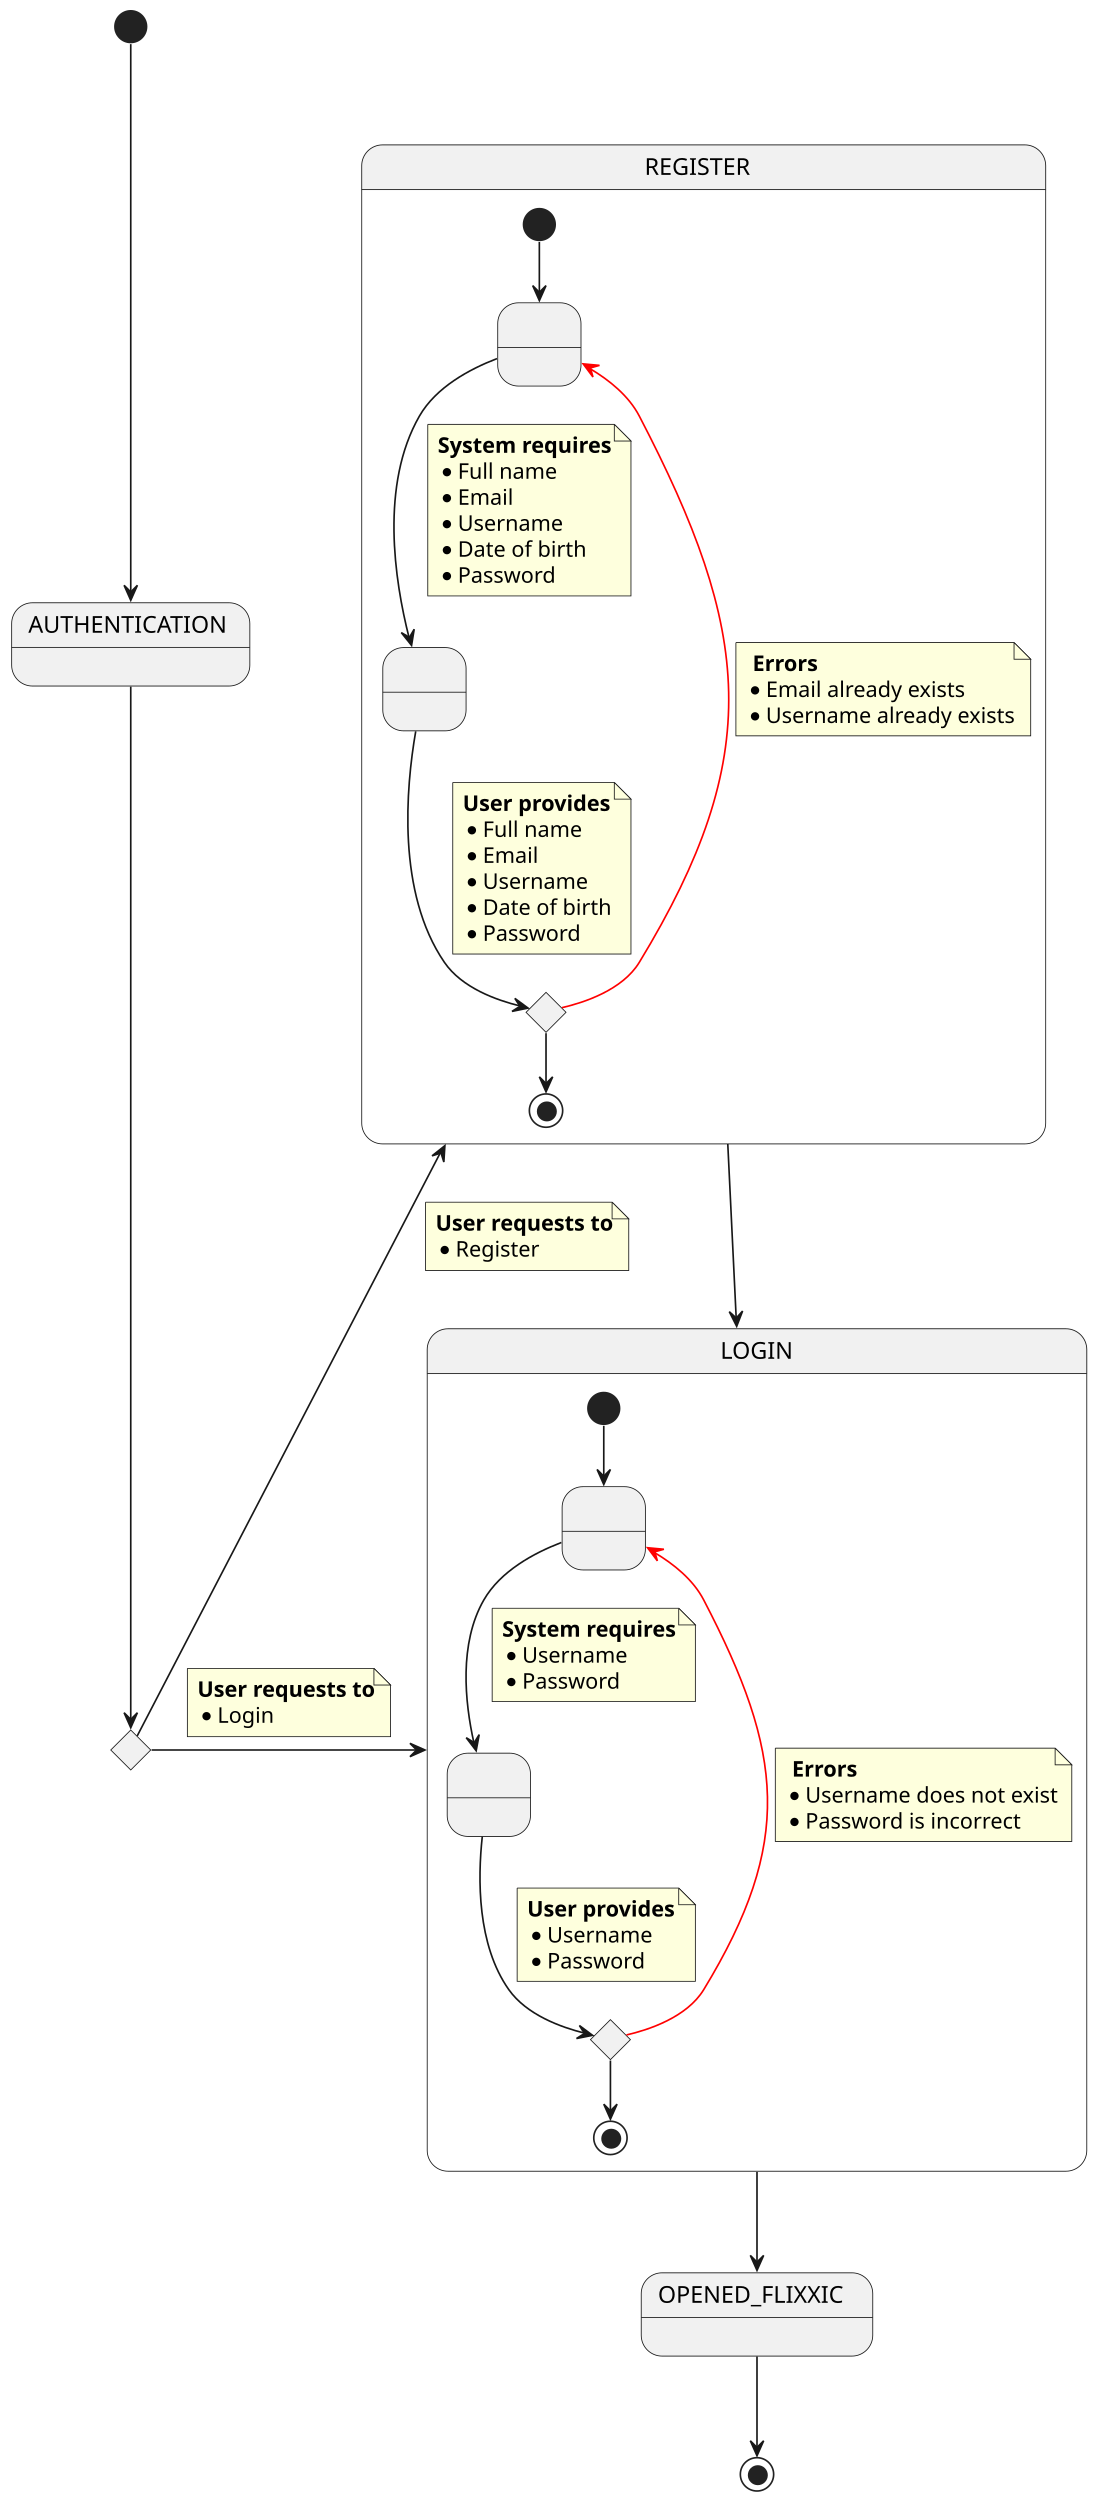
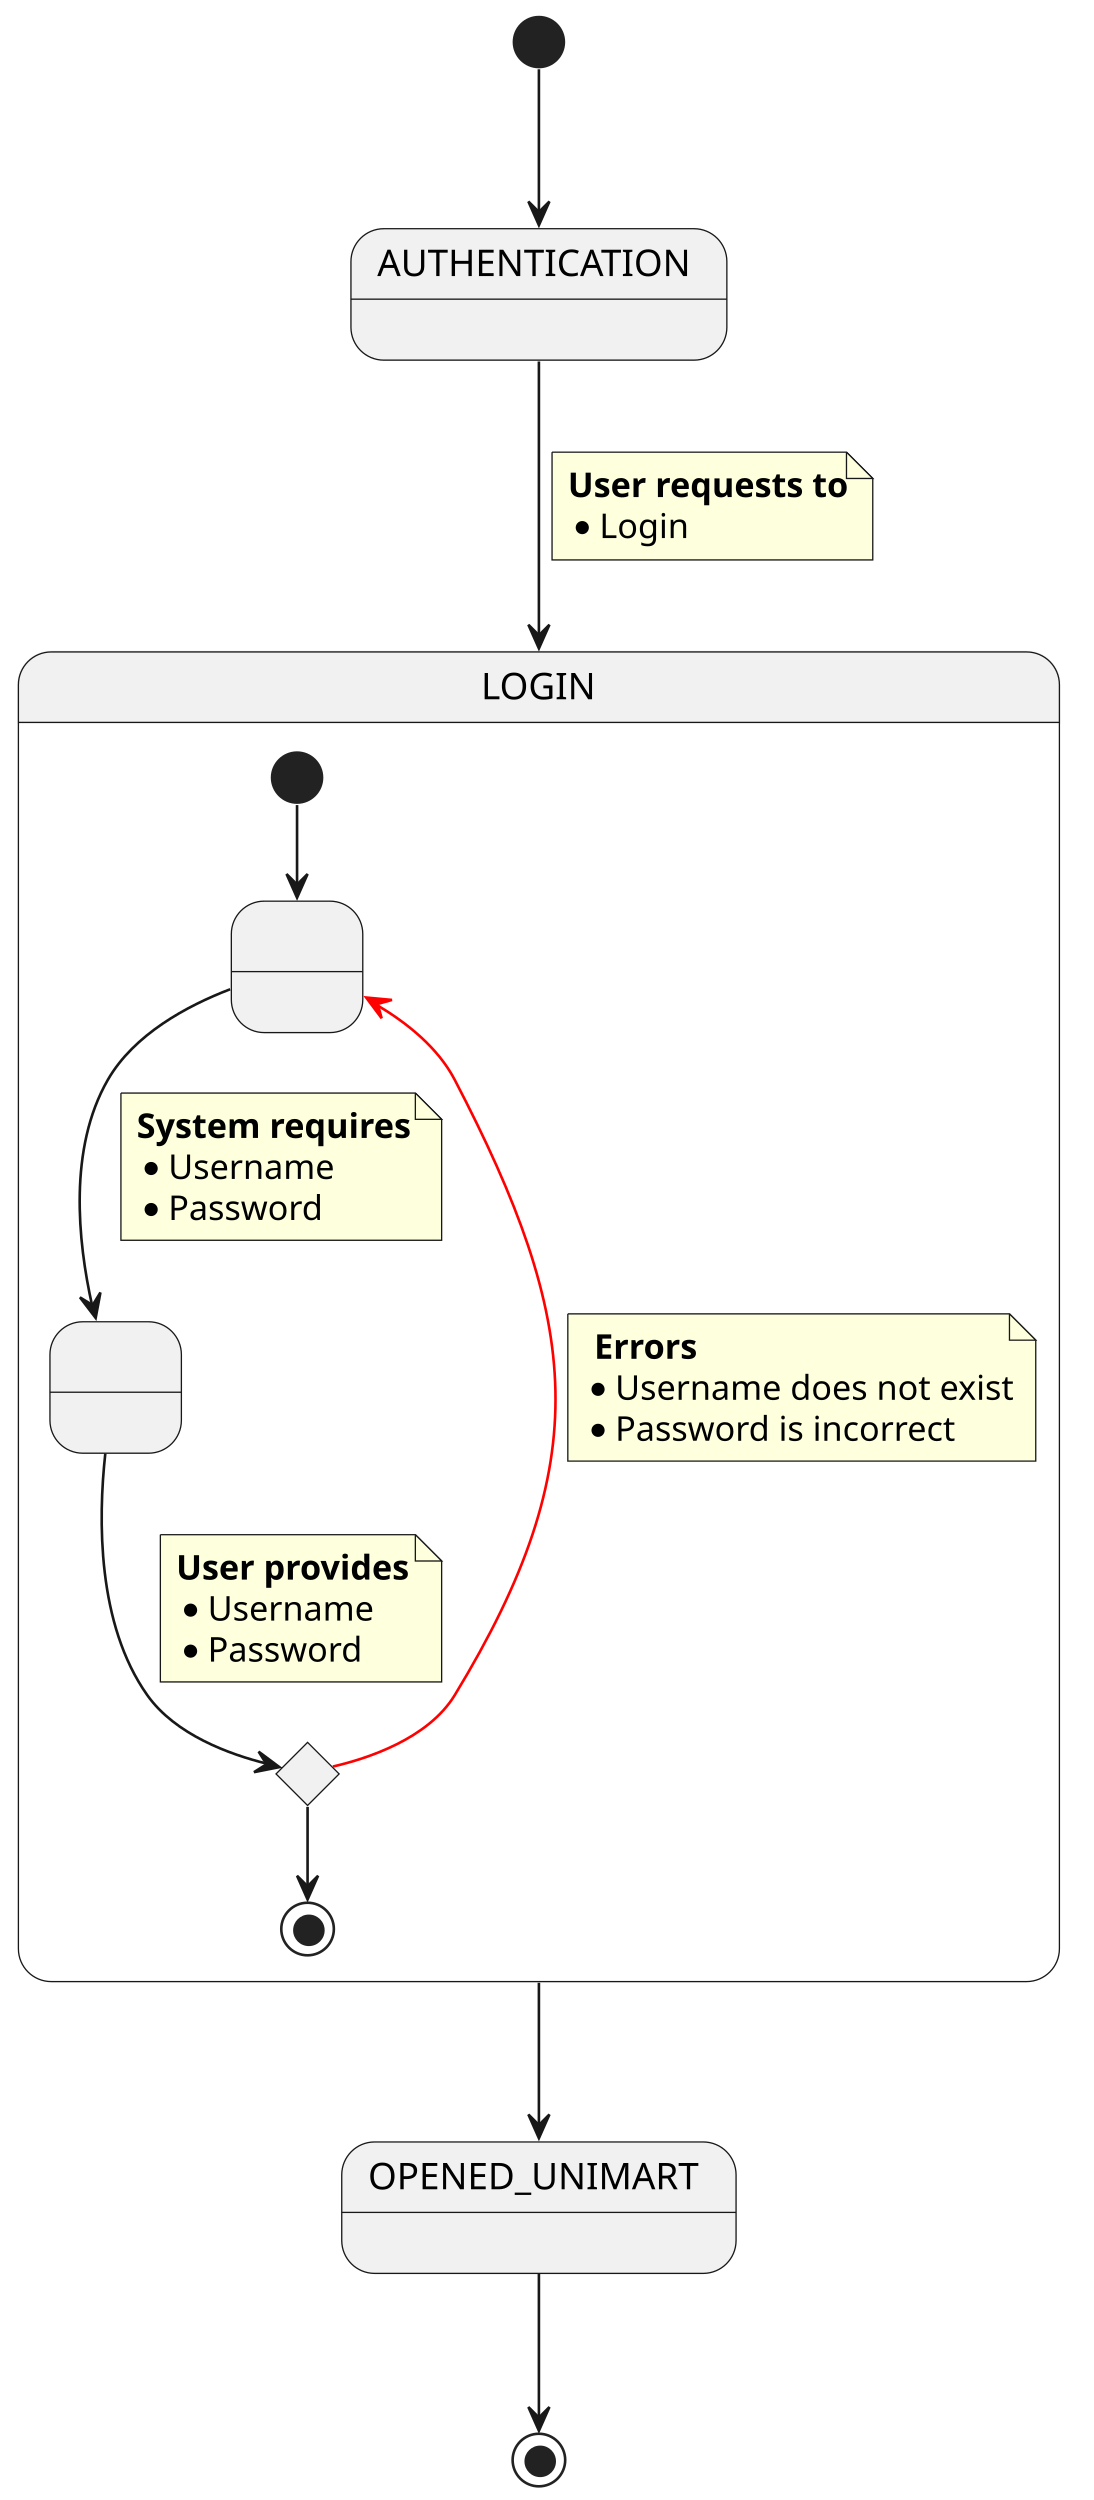
- <svg xmlns="http://www.w3.org/2000/svg" contentStyleType="text/css" height="1501px" preserveAspectRatio="none" style="width:666px;height:1501px;background:#FFFFFF;" version="1.1" viewBox="0 0 666 1501" width="666px" zoomAndPan="magnify">
+ <svg xmlns="http://www.w3.org/2000/svg" contentStyleType="text/css" height="951px" preserveAspectRatio="none" style="width:416px;height:951px;background:#FFFFFF;" version="1.1" viewBox="0 0 416 951" width="416px" zoomAndPan="magnify">
  <defs />
  <g>
    <g id="AUTHENTICATION">
-       <rect fill="#F1F1F1" height="50" rx="12.5" ry="12.5" style="stroke:#181818;stroke-width:0.5;" width="143" x="7" y="361.9" />
-       <line style="stroke:#181818;stroke-width:0.5;" x1="7" x2="150" y1="388.7" y2="388.7" />
-       <text fill="#000000" font-family="sans-serif" font-size="14" lengthAdjust="spacing" textLength="123" x="17" y="379.906">AUTHENTICATION</text>
+       <rect fill="#F1F1F1" height="50" rx="12.5" ry="12.5" style="stroke:#181818;stroke-width:0.5;" width="143" x="133.5" y="87" />
+       <line style="stroke:#181818;stroke-width:0.5;" x1="133.5" x2="276.5" y1="113.8" y2="113.8" />
+       <text fill="#000000" font-family="sans-serif" font-size="14" lengthAdjust="spacing" textLength="123" x="143.5" y="105.006">AUTHENTICATION</text>
    </g>
-     <g id="OPENED_FLIXXIC">
-       <rect fill="#F1F1F1" height="50" rx="12.5" ry="12.5" style="stroke:#181818;stroke-width:0.5;" width="139" x="385" y="1364.6" />
-       <line style="stroke:#181818;stroke-width:0.5;" x1="385" x2="524" y1="1391.4" y2="1391.4" />
-       <text fill="#000000" font-family="sans-serif" font-size="14" lengthAdjust="spacing" textLength="119" x="395" y="1382.606">OPENED_FLIXXIC</text>
+     <g id="OPENED_UNIMART">
+       <rect fill="#F1F1F1" height="50" rx="12.5" ry="12.5" style="stroke:#181818;stroke-width:0.5;" width="150" x="130" y="814.8" />
+       <line style="stroke:#181818;stroke-width:0.5;" x1="130" x2="280" y1="841.6" y2="841.6" />
+       <text fill="#000000" font-family="sans-serif" font-size="14" lengthAdjust="spacing" textLength="130" x="140" y="832.806">OPENED_UNIMART</text>
    </g>
-     <ellipse cx="78.5" cy="16" fill="#222222" rx="10" ry="10" style="stroke:none;stroke-width:1.0;" />
-     <g id="elem_register">
-       <polygon fill="#F1F1F1" points="78.5,1038.7,90.5,1050.7,78.5,1062.7,66.5,1050.7,78.5,1038.7" style="stroke:#181818;stroke-width:0.5;" />
-     </g>
-     <ellipse cx="454.5" cy="1485.6" fill="none" rx="10" ry="10" style="stroke:#222222;stroke-width:1.0;" />
-     <ellipse cx="455" cy="1486.1" fill="#222222" rx="6" ry="6" style="stroke:none;stroke-width:1.0;" />
-     <path d="M229.68,87 L615.33,87 A12.5,12.5 0 0 1 627.83,99.5 L627.83,113.8 L217.18,113.8 L217.18,99.5 A12.5,12.5 0 0 1 229.68,87 " fill="#F1F1F1" style="stroke:#F1F1F1;stroke-width:1.0;" />
-     <rect fill="none" height="599.8" rx="12.5" ry="12.5" style="stroke:#181818;stroke-width:0.5;" width="410.65" x="217.18" y="87" />
-     <line style="stroke:#181818;stroke-width:0.5;" x1="217.18" x2="627.83" y1="113.8" y2="113.8" />
-     <text fill="#000000" font-family="sans-serif" font-size="14" lengthAdjust="spacing" textLength="71" x="387.005" y="105.006">REGISTER</text>
-     <g id="REGISTER.R1">
-       <rect fill="#F1F1F1" height="50" rx="12.5" ry="12.5" style="stroke:#181818;stroke-width:0.5;" width="50" x="298.83" y="181.8" />
-       <line style="stroke:#181818;stroke-width:0.5;" x1="298.83" x2="348.83" y1="208.6" y2="208.6" />
-       <text fill="#000000" font-family="sans-serif" font-size="14" lengthAdjust="spacing" textLength="4" x="321.83" y="199.806"> </text>
-     </g>
-     <g id="elem_RConditional">
-       <polygon fill="#F1F1F1" points="327.83,595.8,339.83,607.8,327.83,619.8,315.83,607.8,327.83,595.8" style="stroke:#181818;stroke-width:0.5;" />
-     </g>
-     <g id="REGISTER.R2">
-       <rect fill="#F1F1F1" height="50" rx="12.5" ry="12.5" style="stroke:#181818;stroke-width:0.5;" width="50" x="229.83" y="388.8" />
-       <line style="stroke:#181818;stroke-width:0.5;" x1="229.83" x2="279.83" y1="415.6" y2="415.6" />
-       <text fill="#000000" font-family="sans-serif" font-size="14" lengthAdjust="spacing" textLength="4" x="252.83" y="406.806"> </text>
-     </g>
-     <ellipse cx="323.83" cy="134.8" fill="#222222" rx="10" ry="10" style="stroke:none;stroke-width:1.0;" />
-     <ellipse cx="327.83" cy="666.8" fill="none" rx="10" ry="10" style="stroke:#222222;stroke-width:1.0;" />
-     <ellipse cx="328.33" cy="667.3" fill="#222222" rx="6" ry="6" style="stroke:none;stroke-width:1.0;" />
-     <g id="link_*start*REGISTER_R1">
-       <path d="M323.83,145.24 C323.83,153.05 323.83,164.59 323.83,175.51 " fill="none" id="*start*REGISTER-to-R1" style="stroke:#181818;stroke-width:1.0;" />
-       <polygon fill="#181818" points="323.83,180.48,327.83,171.48,323.83,175.48,319.83,171.48,323.83,180.48" style="stroke:#181818;stroke-width:1.0;" />
-     </g>
-     <g id="link_R1_R2">
-       <path d="M298.38,215.31 C281.92,221.63 261.78,232.48 251.83,249.8 C228.18,290.98 236.82,348.2 245.58,382.75 " fill="none" id="R1-to-R2" style="stroke:#181818;stroke-width:1.0;" />
-       <polygon fill="#181818" points="247.1,387.51,248.684,377.789,245.83,382.674,240.946,379.821,247.1,387.51" style="stroke:#181818;stroke-width:1.0;" />
-       <path d="M256.83,254.8 L256.83,357.8 L378.83,357.8 L378.83,264.8 L368.83,254.8 L256.83,254.8 " fill="#FEFFDD" style="stroke:#181818;stroke-width:0.5;" />
-       <path d="M368.83,254.8 L368.83,264.8 L378.83,264.8 L368.83,254.8 " fill="#FEFFDD" style="stroke:#181818;stroke-width:0.5;" />
-       <text fill="#000000" font-family="sans-serif" font-size="13" font-weight="bold" lengthAdjust="spacing" textLength="101" x="262.83" y="271.877">System requires</text>
-       <ellipse cx="268.33" cy="283.5" fill="#000000" rx="2.5" ry="2.5" style="stroke:#000000;stroke-width:0.0;" />
-       <text fill="#000000" font-family="sans-serif" font-size="13" lengthAdjust="spacing" textLength="57" x="274.83" y="287.477">Full name</text>
-       <ellipse cx="268.33" cy="299.1" fill="#000000" rx="2.5" ry="2.5" style="stroke:#000000;stroke-width:0.0;" />
-       <text fill="#000000" font-family="sans-serif" font-size="13" lengthAdjust="spacing" textLength="33" x="274.83" y="303.077">Email</text>
-       <ellipse cx="268.33" cy="314.7" fill="#000000" rx="2.5" ry="2.5" style="stroke:#000000;stroke-width:0.0;" />
-       <text fill="#000000" font-family="sans-serif" font-size="13" lengthAdjust="spacing" textLength="59" x="274.83" y="318.677">Username</text>
-       <ellipse cx="268.33" cy="330.3" fill="#000000" rx="2.5" ry="2.5" style="stroke:#000000;stroke-width:0.0;" />
-       <text fill="#000000" font-family="sans-serif" font-size="13" lengthAdjust="spacing" textLength="71" x="274.83" y="334.277">Date of birth</text>
-       <ellipse cx="268.33" cy="345.9" fill="#000000" rx="2.5" ry="2.5" style="stroke:#000000;stroke-width:0.0;" />
-       <text fill="#000000" font-family="sans-serif" font-size="13" lengthAdjust="spacing" textLength="57" x="274.83" y="349.877">Password</text>
-     </g>
-     <g id="link_R2_RConditional">
-       <path d="M249.6,439.08 C243.67,473.25 238.22,536 266.83,577.8 C277.26,593.04 297.95,600.5 312.32,603.99 " fill="none" id="R2-to-RConditional" style="stroke:#181818;stroke-width:1.0;" />
-       <polygon fill="#181818" points="317.05,605.26,309.116,599.425,312.166,604.189,307.402,607.239,317.05,605.26" style="stroke:#181818;stroke-width:1.0;" />
-       <path d="M271.83,469.8 L271.83,572.8 L378.83,572.8 L378.83,479.8 L368.83,469.8 L271.83,469.8 " fill="#FEFFDD" style="stroke:#181818;stroke-width:0.5;" />
-       <path d="M368.83,469.8 L368.83,479.8 L378.83,479.8 L368.83,469.8 " fill="#FEFFDD" style="stroke:#181818;stroke-width:0.5;" />
-       <text fill="#000000" font-family="sans-serif" font-size="13" font-weight="bold" lengthAdjust="spacing" textLength="86" x="277.83" y="486.877">User provides</text>
-       <ellipse cx="283.33" cy="498.5" fill="#000000" rx="2.5" ry="2.5" style="stroke:#000000;stroke-width:0.0;" />
-       <text fill="#000000" font-family="sans-serif" font-size="13" lengthAdjust="spacing" textLength="57" x="289.83" y="502.477">Full name</text>
-       <ellipse cx="283.33" cy="514.1" fill="#000000" rx="2.5" ry="2.5" style="stroke:#000000;stroke-width:0.0;" />
-       <text fill="#000000" font-family="sans-serif" font-size="13" lengthAdjust="spacing" textLength="33" x="289.83" y="518.077">Email</text>
-       <ellipse cx="283.33" cy="529.7" fill="#000000" rx="2.5" ry="2.5" style="stroke:#000000;stroke-width:0.0;" />
-       <text fill="#000000" font-family="sans-serif" font-size="13" lengthAdjust="spacing" textLength="59" x="289.83" y="533.677">Username</text>
-       <ellipse cx="283.33" cy="545.3" fill="#000000" rx="2.5" ry="2.5" style="stroke:#000000;stroke-width:0.0;" />
-       <text fill="#000000" font-family="sans-serif" font-size="13" lengthAdjust="spacing" textLength="71" x="289.83" y="549.277">Date of birth</text>
-       <ellipse cx="283.33" cy="560.9" fill="#000000" rx="2.5" ry="2.5" style="stroke:#000000;stroke-width:0.0;" />
-       <text fill="#000000" font-family="sans-serif" font-size="13" lengthAdjust="spacing" textLength="57" x="289.83" y="564.877">Password</text>
-     </g>
-     <g id="link_RConditional_R1">
-       <path d="M337.44,605 C350.58,601.97 373.7,594.45 383.83,577.8 C459.59,453.25 451.15,379.1 383.83,249.8 C377.46,237.57 365.73,228.17 354.32,221.39 " fill="none" id="RConditional-to-R1" style="stroke:#FF0000;stroke-width:1.0;" />
-       <polygon fill="#FF0000" points="350.12,218.46,356.014,226.35,354.481,220.905,359.926,219.372,350.12,218.46" style="stroke:#FF0000;stroke-width:1.0;" />
-       <path d="M441.83,385.8 L441.83,441.8 L618.83,441.8 L618.83,395.8 L608.83,385.8 L441.83,385.8 " fill="#FEFFDD" style="stroke:#181818;stroke-width:0.5;" />
-       <path d="M608.83,385.8 L608.83,395.8 L618.83,395.8 L608.83,385.8 " fill="#FEFFDD" style="stroke:#181818;stroke-width:0.5;" />
-       <text fill="#000000" font-family="sans-serif" font-size="13" font-weight="bold" lengthAdjust="spacing" textLength="39" x="451.83" y="402.877">Errors</text>
-       <ellipse cx="453.33" cy="414.5" fill="#000000" rx="2.5" ry="2.5" style="stroke:#000000;stroke-width:0.0;" />
-       <text fill="#000000" font-family="sans-serif" font-size="13" lengthAdjust="spacing" textLength="118" x="459.83" y="418.477">Email already exists</text>
-       <ellipse cx="453.33" cy="430.1" fill="#000000" rx="2.5" ry="2.5" style="stroke:#000000;stroke-width:0.0;" />
-       <text fill="#000000" font-family="sans-serif" font-size="13" lengthAdjust="spacing" textLength="144" x="459.83" y="434.077">Username already exists</text>
-     </g>
-     <g id="link_RConditional_*end*REGISTER">
-       <path d="M327.83,620.33 C327.83,629.09 327.83,641.2 327.83,650.72 " fill="none" id="RConditional-to-*end*REGISTER" style="stroke:#181818;stroke-width:1.0;" />
-       <polygon fill="#181818" points="327.83,655.54,331.83,646.54,327.83,650.54,323.83,646.54,327.83,655.54" style="stroke:#181818;stroke-width:1.0;" />
-     </g>
-     <path d="M269,797.8 L640,797.8 A12.5,12.5 0 0 1 652.5,810.3 L652.5,824.6 L256.5,824.6 L256.5,810.3 A12.5,12.5 0 0 1 269,797.8 " fill="#F1F1F1" style="stroke:#F1F1F1;stroke-width:1.0;" />
-     <rect fill="none" height="505.8" rx="12.5" ry="12.5" style="stroke:#181818;stroke-width:0.5;" width="396" x="256.5" y="797.8" />
-     <line style="stroke:#181818;stroke-width:0.5;" x1="256.5" x2="652.5" y1="824.6" y2="824.6" />
-     <text fill="#000000" font-family="sans-serif" font-size="14" lengthAdjust="spacing" textLength="44" x="432.5" y="815.806">LOGIN</text>
+     <ellipse cx="205" cy="16" fill="#222222" rx="10" ry="10" style="stroke:none;stroke-width:1.0;" />
+     <ellipse cx="205" cy="935.8" fill="none" rx="10" ry="10" style="stroke:#222222;stroke-width:1.0;" />
+     <ellipse cx="205.5" cy="936.3" fill="#222222" rx="6" ry="6" style="stroke:none;stroke-width:1.0;" />
+     <path d="M19.5,248 L390.5,248 A12.5,12.5 0 0 1 403,260.5 L403,274.8 L7,274.8 L7,260.5 A12.5,12.5 0 0 1 19.5,248 " fill="#F1F1F1" style="stroke:#F1F1F1;stroke-width:1.0;" />
+     <rect fill="none" height="505.8" rx="12.5" ry="12.5" style="stroke:#181818;stroke-width:0.5;" width="396" x="7" y="248" />
+     <line style="stroke:#181818;stroke-width:0.5;" x1="7" x2="403" y1="274.8" y2="274.8" />
+     <text fill="#000000" font-family="sans-serif" font-size="14" lengthAdjust="spacing" textLength="44" x="183" y="266.006">LOGIN</text>
    <g id="LOGIN.1">
-       <rect fill="#F1F1F1" height="50" rx="12.5" ry="12.5" style="stroke:#181818;stroke-width:0.5;" width="50" x="337.5" y="892.6" />
-       <line style="stroke:#181818;stroke-width:0.5;" x1="337.5" x2="387.5" y1="919.4" y2="919.4" />
-       <text fill="#000000" font-family="sans-serif" font-size="14" lengthAdjust="spacing" textLength="4" x="360.5" y="910.606"> </text>
+       <rect fill="#F1F1F1" height="50" rx="12.5" ry="12.5" style="stroke:#181818;stroke-width:0.5;" width="50" x="88" y="342.8" />
+       <line style="stroke:#181818;stroke-width:0.5;" x1="88" x2="138" y1="369.6" y2="369.6" />
+       <text fill="#000000" font-family="sans-serif" font-size="14" lengthAdjust="spacing" textLength="4" x="111" y="360.806"> </text>
    </g>
    <g id="elem_conditional">
-       <polygon fill="#F1F1F1" points="366.5,1212.6,378.5,1224.6,366.5,1236.6,354.5,1224.6,366.5,1212.6" style="stroke:#181818;stroke-width:0.5;" />
+       <polygon fill="#F1F1F1" points="117,662.8,129,674.8,117,686.8,105,674.8,117,662.8" style="stroke:#181818;stroke-width:0.5;" />
    </g>
    <g id="LOGIN.2">
-       <rect fill="#F1F1F1" height="50" rx="12.5" ry="12.5" style="stroke:#181818;stroke-width:0.5;" width="50" x="268.5" y="1052.6" />
-       <line style="stroke:#181818;stroke-width:0.5;" x1="268.5" x2="318.5" y1="1079.4" y2="1079.4" />
-       <text fill="#000000" font-family="sans-serif" font-size="14" lengthAdjust="spacing" textLength="4" x="291.5" y="1070.606"> </text>
+       <rect fill="#F1F1F1" height="50" rx="12.5" ry="12.5" style="stroke:#181818;stroke-width:0.5;" width="50" x="19" y="502.8" />
+       <line style="stroke:#181818;stroke-width:0.5;" x1="19" x2="69" y1="529.6" y2="529.6" />
+       <text fill="#000000" font-family="sans-serif" font-size="14" lengthAdjust="spacing" textLength="4" x="42" y="520.806"> </text>
    </g>
-     <ellipse cx="362.5" cy="845.6" fill="#222222" rx="10" ry="10" style="stroke:none;stroke-width:1.0;" />
-     <ellipse cx="366.5" cy="1283.6" fill="none" rx="10" ry="10" style="stroke:#222222;stroke-width:1.0;" />
-     <ellipse cx="367" cy="1284.1" fill="#222222" rx="6" ry="6" style="stroke:none;stroke-width:1.0;" />
+     <ellipse cx="113" cy="295.8" fill="#222222" rx="10" ry="10" style="stroke:none;stroke-width:1.0;" />
+     <ellipse cx="117" cy="733.8" fill="none" rx="10" ry="10" style="stroke:#222222;stroke-width:1.0;" />
+     <ellipse cx="117.5" cy="734.3" fill="#222222" rx="6" ry="6" style="stroke:none;stroke-width:1.0;" />
    <g id="link_*start*LOGIN_1">
-       <path d="M362.5,856.04 C362.5,863.85 362.5,875.39 362.5,886.31 " fill="none" id="*start*LOGIN-to-1" style="stroke:#181818;stroke-width:1.0;" />
-       <polygon fill="#181818" points="362.5,891.28,366.5,882.28,362.5,886.28,358.5,882.28,362.5,891.28" style="stroke:#181818;stroke-width:1.0;" />
+       <path d="M113,306.24 C113,314.05 113,325.59 113,336.51 " fill="none" id="*start*LOGIN-to-1" style="stroke:#181818;stroke-width:1.0;" />
+       <polygon fill="#181818" points="113,341.48,117,332.48,113,336.48,109,332.48,113,341.48" style="stroke:#181818;stroke-width:1.0;" />
    </g>
    <g id="link_1_2">
-       <path d="M337.05,926.11 C320.59,932.43 300.45,943.28 290.5,960.6 C275.54,986.64 279.02,1021.68 284.54,1046.41 " fill="none" id="1-to-2" style="stroke:#181818;stroke-width:1.0;" />
-       <polygon fill="#181818" points="285.89,1051.15,287.702,1041.469,284.735,1046.285,279.918,1043.318,285.89,1051.15" style="stroke:#181818;stroke-width:1.0;" />
-       <path d="M295.5,965.6 L295.5,1021.6 L417.5,1021.6 L417.5,975.6 L407.5,965.6 L295.5,965.6 " fill="#FEFFDD" style="stroke:#181818;stroke-width:0.5;" />
-       <path d="M407.5,965.6 L407.5,975.6 L417.5,975.6 L407.5,965.6 " fill="#FEFFDD" style="stroke:#181818;stroke-width:0.5;" />
-       <text fill="#000000" font-family="sans-serif" font-size="13" font-weight="bold" lengthAdjust="spacing" textLength="101" x="301.5" y="982.677">System requires</text>
-       <ellipse cx="307" cy="994.3" fill="#000000" rx="2.5" ry="2.5" style="stroke:#000000;stroke-width:0.0;" />
-       <text fill="#000000" font-family="sans-serif" font-size="13" lengthAdjust="spacing" textLength="59" x="313.5" y="998.277">Username</text>
-       <ellipse cx="307" cy="1009.9" fill="#000000" rx="2.5" ry="2.5" style="stroke:#000000;stroke-width:0.0;" />
-       <text fill="#000000" font-family="sans-serif" font-size="13" lengthAdjust="spacing" textLength="57" x="313.5" y="1013.877">Password</text>
+       <path d="M87.55,376.31 C71.09,382.63 50.95,393.48 41,410.8 C26.04,436.84 29.52,471.88 35.04,496.61 " fill="none" id="1-to-2" style="stroke:#181818;stroke-width:1.0;" />
+       <polygon fill="#181818" points="36.39,501.35,38.202,491.669,35.234,496.485,30.418,493.518,36.39,501.35" style="stroke:#181818;stroke-width:1.0;" />
+       <path d="M46,415.8 L46,471.8 L168,471.8 L168,425.8 L158,415.8 L46,415.8 " fill="#FEFFDD" style="stroke:#181818;stroke-width:0.5;" />
+       <path d="M158,415.8 L158,425.8 L168,425.8 L158,415.8 " fill="#FEFFDD" style="stroke:#181818;stroke-width:0.5;" />
+       <text fill="#000000" font-family="sans-serif" font-size="13" font-weight="bold" lengthAdjust="spacing" textLength="101" x="52" y="432.877">System requires</text>
+       <ellipse cx="57.5" cy="444.5" fill="#000000" rx="2.5" ry="2.5" style="stroke:#000000;stroke-width:0.0;" />
+       <text fill="#000000" font-family="sans-serif" font-size="13" lengthAdjust="spacing" textLength="59" x="64" y="448.477">Username</text>
+       <ellipse cx="57.5" cy="460.1" fill="#000000" rx="2.5" ry="2.5" style="stroke:#000000;stroke-width:0.0;" />
+       <text fill="#000000" font-family="sans-serif" font-size="13" lengthAdjust="spacing" textLength="57" x="64" y="464.077">Password</text>
    </g>
    <g id="link_2_conditional">
-       <path d="M289.56,1102.73 C286.8,1127.99 286.46,1167.65 305.5,1194.6 C316.16,1209.68 336.79,1217.18 351.09,1220.72 " fill="none" id="2-to-conditional" style="stroke:#181818;stroke-width:1.0;" />
-       <polygon fill="#181818" points="355.78,1222.01,347.882,1216.126,350.903,1220.909,346.12,1223.929,355.78,1222.01" style="stroke:#181818;stroke-width:1.0;" />
-       <path d="M310.5,1133.6 L310.5,1189.6 L417.5,1189.6 L417.5,1143.6 L407.5,1133.6 L310.5,1133.6 " fill="#FEFFDD" style="stroke:#181818;stroke-width:0.5;" />
-       <path d="M407.5,1133.6 L407.5,1143.6 L417.5,1143.6 L407.5,1133.6 " fill="#FEFFDD" style="stroke:#181818;stroke-width:0.5;" />
-       <text fill="#000000" font-family="sans-serif" font-size="13" font-weight="bold" lengthAdjust="spacing" textLength="86" x="316.5" y="1150.677">User provides</text>
-       <ellipse cx="322" cy="1162.3" fill="#000000" rx="2.5" ry="2.5" style="stroke:#000000;stroke-width:0.0;" />
-       <text fill="#000000" font-family="sans-serif" font-size="13" lengthAdjust="spacing" textLength="59" x="328.5" y="1166.277">Username</text>
-       <ellipse cx="322" cy="1177.9" fill="#000000" rx="2.5" ry="2.5" style="stroke:#000000;stroke-width:0.0;" />
-       <text fill="#000000" font-family="sans-serif" font-size="13" lengthAdjust="spacing" textLength="57" x="328.5" y="1181.877">Password</text>
+       <path d="M40.06,552.93 C37.3,578.19 36.96,617.85 56,644.8 C66.66,659.88 87.29,667.38 101.59,670.92 " fill="none" id="2-to-conditional" style="stroke:#181818;stroke-width:1.0;" />
+       <polygon fill="#181818" points="106.28,672.21,98.382,666.326,101.403,671.109,96.62,674.129,106.28,672.21" style="stroke:#181818;stroke-width:1.0;" />
+       <path d="M61,583.8 L61,639.8 L168,639.8 L168,593.8 L158,583.8 L61,583.8 " fill="#FEFFDD" style="stroke:#181818;stroke-width:0.5;" />
+       <path d="M158,583.8 L158,593.8 L168,593.8 L158,583.8 " fill="#FEFFDD" style="stroke:#181818;stroke-width:0.5;" />
+       <text fill="#000000" font-family="sans-serif" font-size="13" font-weight="bold" lengthAdjust="spacing" textLength="86" x="67" y="600.877">User provides</text>
+       <ellipse cx="72.5" cy="612.5" fill="#000000" rx="2.5" ry="2.5" style="stroke:#000000;stroke-width:0.0;" />
+       <text fill="#000000" font-family="sans-serif" font-size="13" lengthAdjust="spacing" textLength="59" x="79" y="616.477">Username</text>
+       <ellipse cx="72.5" cy="628.1" fill="#000000" rx="2.5" ry="2.5" style="stroke:#000000;stroke-width:0.0;" />
+       <text fill="#000000" font-family="sans-serif" font-size="13" lengthAdjust="spacing" textLength="57" x="79" y="632.077">Password</text>
    </g>
    <g id="link_conditional_1">
-       <path d="M376.11,1221.8 C389.25,1218.77 412.37,1211.25 422.5,1194.6 C476.55,1105.75 470.53,1052.85 422.5,960.6 C416.13,948.37 404.4,938.97 392.99,932.19 " fill="none" id="conditional-to-1" style="stroke:#FF0000;stroke-width:1.0;" />
-       <polygon fill="#FF0000" points="388.79,929.26,394.684,937.15,393.151,931.705,398.596,930.172,388.79,929.26" style="stroke:#FF0000;stroke-width:1.0;" />
-       <path d="M465.5,1049.6 L465.5,1105.6 L643.5,1105.6 L643.5,1059.6 L633.5,1049.6 L465.5,1049.6 " fill="#FEFFDD" style="stroke:#181818;stroke-width:0.5;" />
-       <path d="M633.5,1049.6 L633.5,1059.6 L643.5,1059.6 L633.5,1049.6 " fill="#FEFFDD" style="stroke:#181818;stroke-width:0.5;" />
-       <text fill="#000000" font-family="sans-serif" font-size="13" font-weight="bold" lengthAdjust="spacing" textLength="39" x="475.5" y="1066.677">Errors</text>
-       <ellipse cx="477" cy="1078.3" fill="#000000" rx="2.5" ry="2.5" style="stroke:#000000;stroke-width:0.0;" />
-       <text fill="#000000" font-family="sans-serif" font-size="13" lengthAdjust="spacing" textLength="145" x="483.5" y="1082.277">Username does not exist</text>
-       <ellipse cx="477" cy="1093.9" fill="#000000" rx="2.5" ry="2.5" style="stroke:#000000;stroke-width:0.0;" />
-       <text fill="#000000" font-family="sans-serif" font-size="13" lengthAdjust="spacing" textLength="125" x="483.5" y="1097.877">Password is incorrect</text>
+       <path d="M126.61,672 C139.75,668.97 162.87,661.45 173,644.8 C227.05,555.95 221.03,503.05 173,410.8 C166.63,398.57 154.9,389.17 143.49,382.39 " fill="none" id="conditional-to-1" style="stroke:#FF0000;stroke-width:1.0;" />
+       <polygon fill="#FF0000" points="139.29,379.46,145.184,387.35,143.651,381.905,149.096,380.372,139.29,379.46" style="stroke:#FF0000;stroke-width:1.0;" />
+       <path d="M216,499.8 L216,555.8 L394,555.8 L394,509.8 L384,499.8 L216,499.8 " fill="#FEFFDD" style="stroke:#181818;stroke-width:0.5;" />
+       <path d="M384,499.8 L384,509.8 L394,509.8 L384,499.8 " fill="#FEFFDD" style="stroke:#181818;stroke-width:0.5;" />
+       <text fill="#000000" font-family="sans-serif" font-size="13" font-weight="bold" lengthAdjust="spacing" textLength="39" x="226" y="516.877">Errors</text>
+       <ellipse cx="227.5" cy="528.5" fill="#000000" rx="2.5" ry="2.5" style="stroke:#000000;stroke-width:0.0;" />
+       <text fill="#000000" font-family="sans-serif" font-size="13" lengthAdjust="spacing" textLength="145" x="234" y="532.477">Username does not exist</text>
+       <ellipse cx="227.5" cy="544.1" fill="#000000" rx="2.5" ry="2.5" style="stroke:#000000;stroke-width:0.0;" />
+       <text fill="#000000" font-family="sans-serif" font-size="13" lengthAdjust="spacing" textLength="125" x="234" y="548.077">Password is incorrect</text>
    </g>
    <g id="link_conditional_*end*LOGIN">
-       <path d="M366.5,1237.13 C366.5,1245.89 366.5,1258 366.5,1267.52 " fill="none" id="conditional-to-*end*LOGIN" style="stroke:#181818;stroke-width:1.0;" />
-       <polygon fill="#181818" points="366.5,1272.34,370.5,1263.34,366.5,1267.34,362.5,1263.34,366.5,1272.34" style="stroke:#181818;stroke-width:1.0;" />
+       <path d="M117,687.33 C117,696.09 117,708.2 117,717.72 " fill="none" id="conditional-to-*end*LOGIN" style="stroke:#181818;stroke-width:1.0;" />
+       <polygon fill="#181818" points="117,722.54,121,713.54,117,717.54,113,713.54,117,722.54" style="stroke:#181818;stroke-width:1.0;" />
    </g>
    <g id="link_*start_AUTHENTICATION">
-       <path d="M78.5,26.49 C78.5,72.98 78.5,277.62 78.5,355.59 " fill="none" id="*start-to-AUTHENTICATION" style="stroke:#181818;stroke-width:1.0;" />
-       <polygon fill="#181818" points="78.5,360.42,82.5,351.42,78.5,355.42,74.5,351.42,78.5,360.42" style="stroke:#181818;stroke-width:1.0;" />
+       <path d="M205,26.36 C205,38.98 205,62.07 205,80.94 " fill="none" id="*start-to-AUTHENTICATION" style="stroke:#181818;stroke-width:1.0;" />
+       <polygon fill="#181818" points="205,85.65,209,76.65,205,80.65,201,76.65,205,85.65" style="stroke:#181818;stroke-width:1.0;" />
    </g>
-     <g id="link_AUTHENTICATION_register">
-       <path d="M78.5,412.24 C78.5,518.59 78.5,941.24 78.5,1032.34 " fill="none" id="AUTHENTICATION-to-register" style="stroke:#181818;stroke-width:1.0;" />
-       <polygon fill="#181818" points="78.5,1037.32,82.5,1028.32,78.5,1032.32,74.5,1028.32,78.5,1037.32" style="stroke:#181818;stroke-width:1.0;" />
+     <g id="link_AUTHENTICATION_LOGIN">
+       <path d="M205,137.5 C205,160.94 205,199.01 205,241.85 " fill="none" id="AUTHENTICATION-to-LOGIN" style="stroke:#181818;stroke-width:1.0;" />
+       <polygon fill="#181818" points="205,246.65,209,237.65,205,241.65,201,237.65,205,246.65" style="stroke:#181818;stroke-width:1.0;" />
+       <path d="M210,172 L210,213 L332,213 L332,182 L322,172 L210,172 " fill="#FEFFDD" style="stroke:#181818;stroke-width:0.5;" />
+       <path d="M322,172 L322,182 L332,182 L322,172 " fill="#FEFFDD" style="stroke:#181818;stroke-width:0.5;" />
+       <text fill="#000000" font-family="sans-serif" font-size="13" font-weight="bold" lengthAdjust="spacing" textLength="101" x="216" y="189.077">User requests to</text>
+       <ellipse cx="221.5" cy="200.7" fill="#000000" rx="2.5" ry="2.5" style="stroke:#000000;stroke-width:0.0;" />
+       <text fill="#000000" font-family="sans-serif" font-size="13" lengthAdjust="spacing" textLength="31" x="228" y="204.677">Login</text>
    </g>
-     <g id="link_register_LOGIN">
-       <path d="M91.01,1050.7 C117.53,1050.7 182.57,1050.7 250.42,1050.7 " fill="none" id="register-to-LOGIN" style="stroke:#181818;stroke-width:1.0;" />
-       <polygon fill="#181818" points="255.14,1050.7,246.14,1046.7,250.14,1050.7,246.14,1054.7,255.14,1050.7" style="stroke:#181818;stroke-width:1.0;" />
-       <path d="M112.5,1001.7 L112.5,1042.7 L234.5,1042.7 L234.5,1011.7 L224.5,1001.7 L112.5,1001.7 " fill="#FEFFDD" style="stroke:#181818;stroke-width:0.5;" />
-       <path d="M224.5,1001.7 L224.5,1011.7 L234.5,1011.7 L224.5,1001.7 " fill="#FEFFDD" style="stroke:#181818;stroke-width:0.5;" />
-       <text fill="#000000" font-family="sans-serif" font-size="13" font-weight="bold" lengthAdjust="spacing" textLength="101" x="118.5" y="1018.777">User requests to</text>
-       <ellipse cx="124" cy="1030.4" fill="#000000" rx="2.5" ry="2.5" style="stroke:#000000;stroke-width:0.0;" />
-       <text fill="#000000" font-family="sans-serif" font-size="13" lengthAdjust="spacing" textLength="31" x="130.5" y="1034.377">Login</text>
+     <g id="link_LOGIN_OPENED_UNIMART">
+       <path d="M205,754.22 C205,775.28 205,794 205,808.43 " fill="none" id="LOGIN-to-OPENED_UNIMART" style="stroke:#181818;stroke-width:1.0;" />
+       <polygon fill="#181818" points="205,813.35,209,804.35,205,808.35,201,804.35,205,813.35" style="stroke:#181818;stroke-width:1.0;" />
    </g>
-     <g id="link_REGISTER_register">
-       <path d="M264.51,691.85 C184.8,845.2 101.05,1006.32 82.35,1042.3 " fill="none" id="REGISTER-backto-register" style="stroke:#181818;stroke-width:1.0;" />
-       <polygon fill="#181818" points="267.11,687.85,259.397,693.974,264.794,692.281,266.487,697.679,267.11,687.85" style="stroke:#181818;stroke-width:1.0;" />
-       <path d="M255.5,721.8 L255.5,762.8 L377.5,762.8 L377.5,731.8 L367.5,721.8 L255.5,721.8 " fill="#FEFFDD" style="stroke:#181818;stroke-width:0.5;" />
-       <path d="M367.5,721.8 L367.5,731.8 L377.5,731.8 L367.5,721.8 " fill="#FEFFDD" style="stroke:#181818;stroke-width:0.5;" />
-       <text fill="#000000" font-family="sans-serif" font-size="13" font-weight="bold" lengthAdjust="spacing" textLength="101" x="261.5" y="738.877">User requests to</text>
-       <ellipse cx="267" cy="750.5" fill="#000000" rx="2.5" ry="2.5" style="stroke:#000000;stroke-width:0.0;" />
-       <text fill="#000000" font-family="sans-serif" font-size="13" lengthAdjust="spacing" textLength="48" x="273.5" y="754.477">Register</text>
-     </g>
-     <g id="link_REGISTER_LOGIN">
-       <path d="M436.96,686.85 C438.64,721.74 440.35,757.11 442.01,791.39 " fill="none" id="REGISTER-to-LOGIN" style="stroke:#181818;stroke-width:1.0;" />
-       <polygon fill="#181818" points="442.3,796.33,445.857,787.146,442.057,791.336,437.867,787.535,442.3,796.33" style="stroke:#181818;stroke-width:1.0;" />
-     </g>
-     <g id="link_LOGIN_OPENED_FLIXXIC">
-       <path d="M454.5,1304.02 C454.5,1325.08 454.5,1343.8 454.5,1358.23 " fill="none" id="LOGIN-to-OPENED_FLIXXIC" style="stroke:#181818;stroke-width:1.0;" />
-       <polygon fill="#181818" points="454.5,1363.15,458.5,1354.15,454.5,1358.15,450.5,1354.15,454.5,1363.15" style="stroke:#181818;stroke-width:1.0;" />
-     </g>
-     <g id="link_OPENED_FLIXXIC_*end">
-       <path d="M454.5,1414.81 C454.5,1432.13 454.5,1454.91 454.5,1469.65 " fill="none" id="OPENED_FLIXXIC-to-*end" style="stroke:#181818;stroke-width:1.0;" />
-       <polygon fill="#181818" points="454.5,1474.44,458.5,1465.44,454.5,1469.44,450.5,1465.44,454.5,1474.44" style="stroke:#181818;stroke-width:1.0;" />
+     <g id="link_OPENED_UNIMART_*end">
+       <path d="M205,865.01 C205,882.33 205,905.11 205,919.85 " fill="none" id="OPENED_UNIMART-to-*end" style="stroke:#181818;stroke-width:1.0;" />
+       <polygon fill="#181818" points="205,924.64,209,915.64,205,919.64,201,915.64,205,924.64" style="stroke:#181818;stroke-width:1.0;" />
    </g>
  </g>
</svg>
